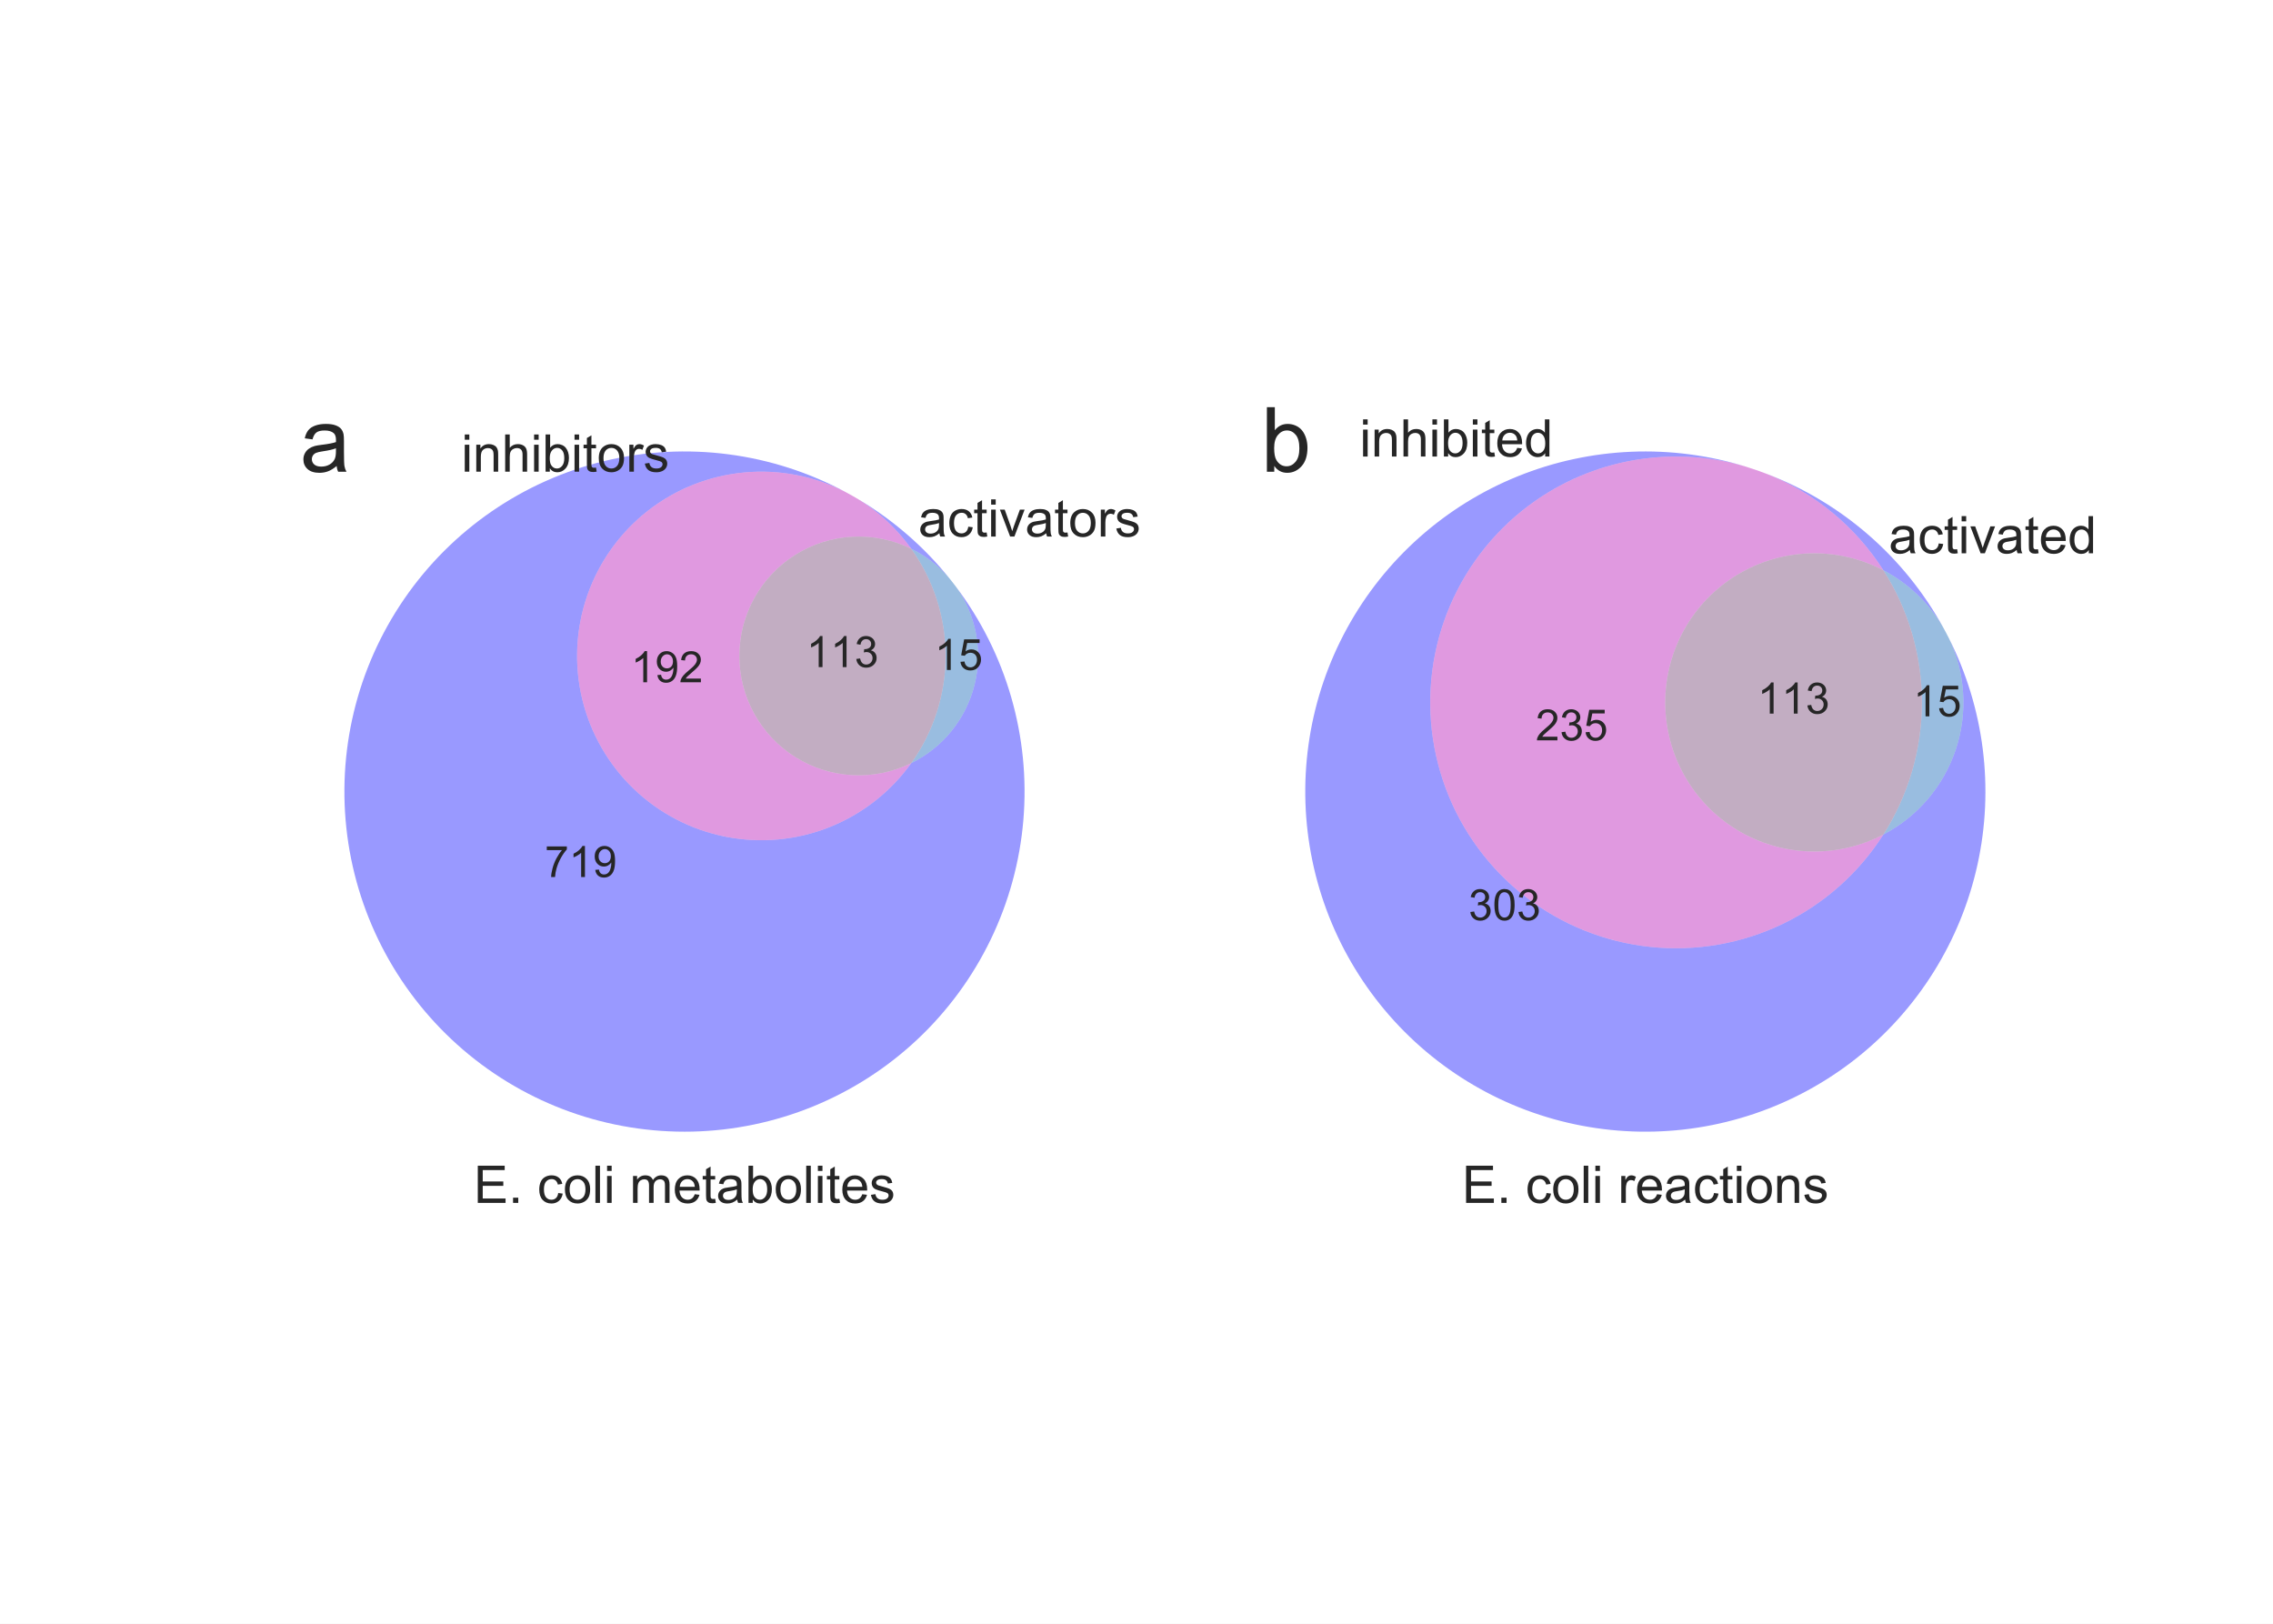
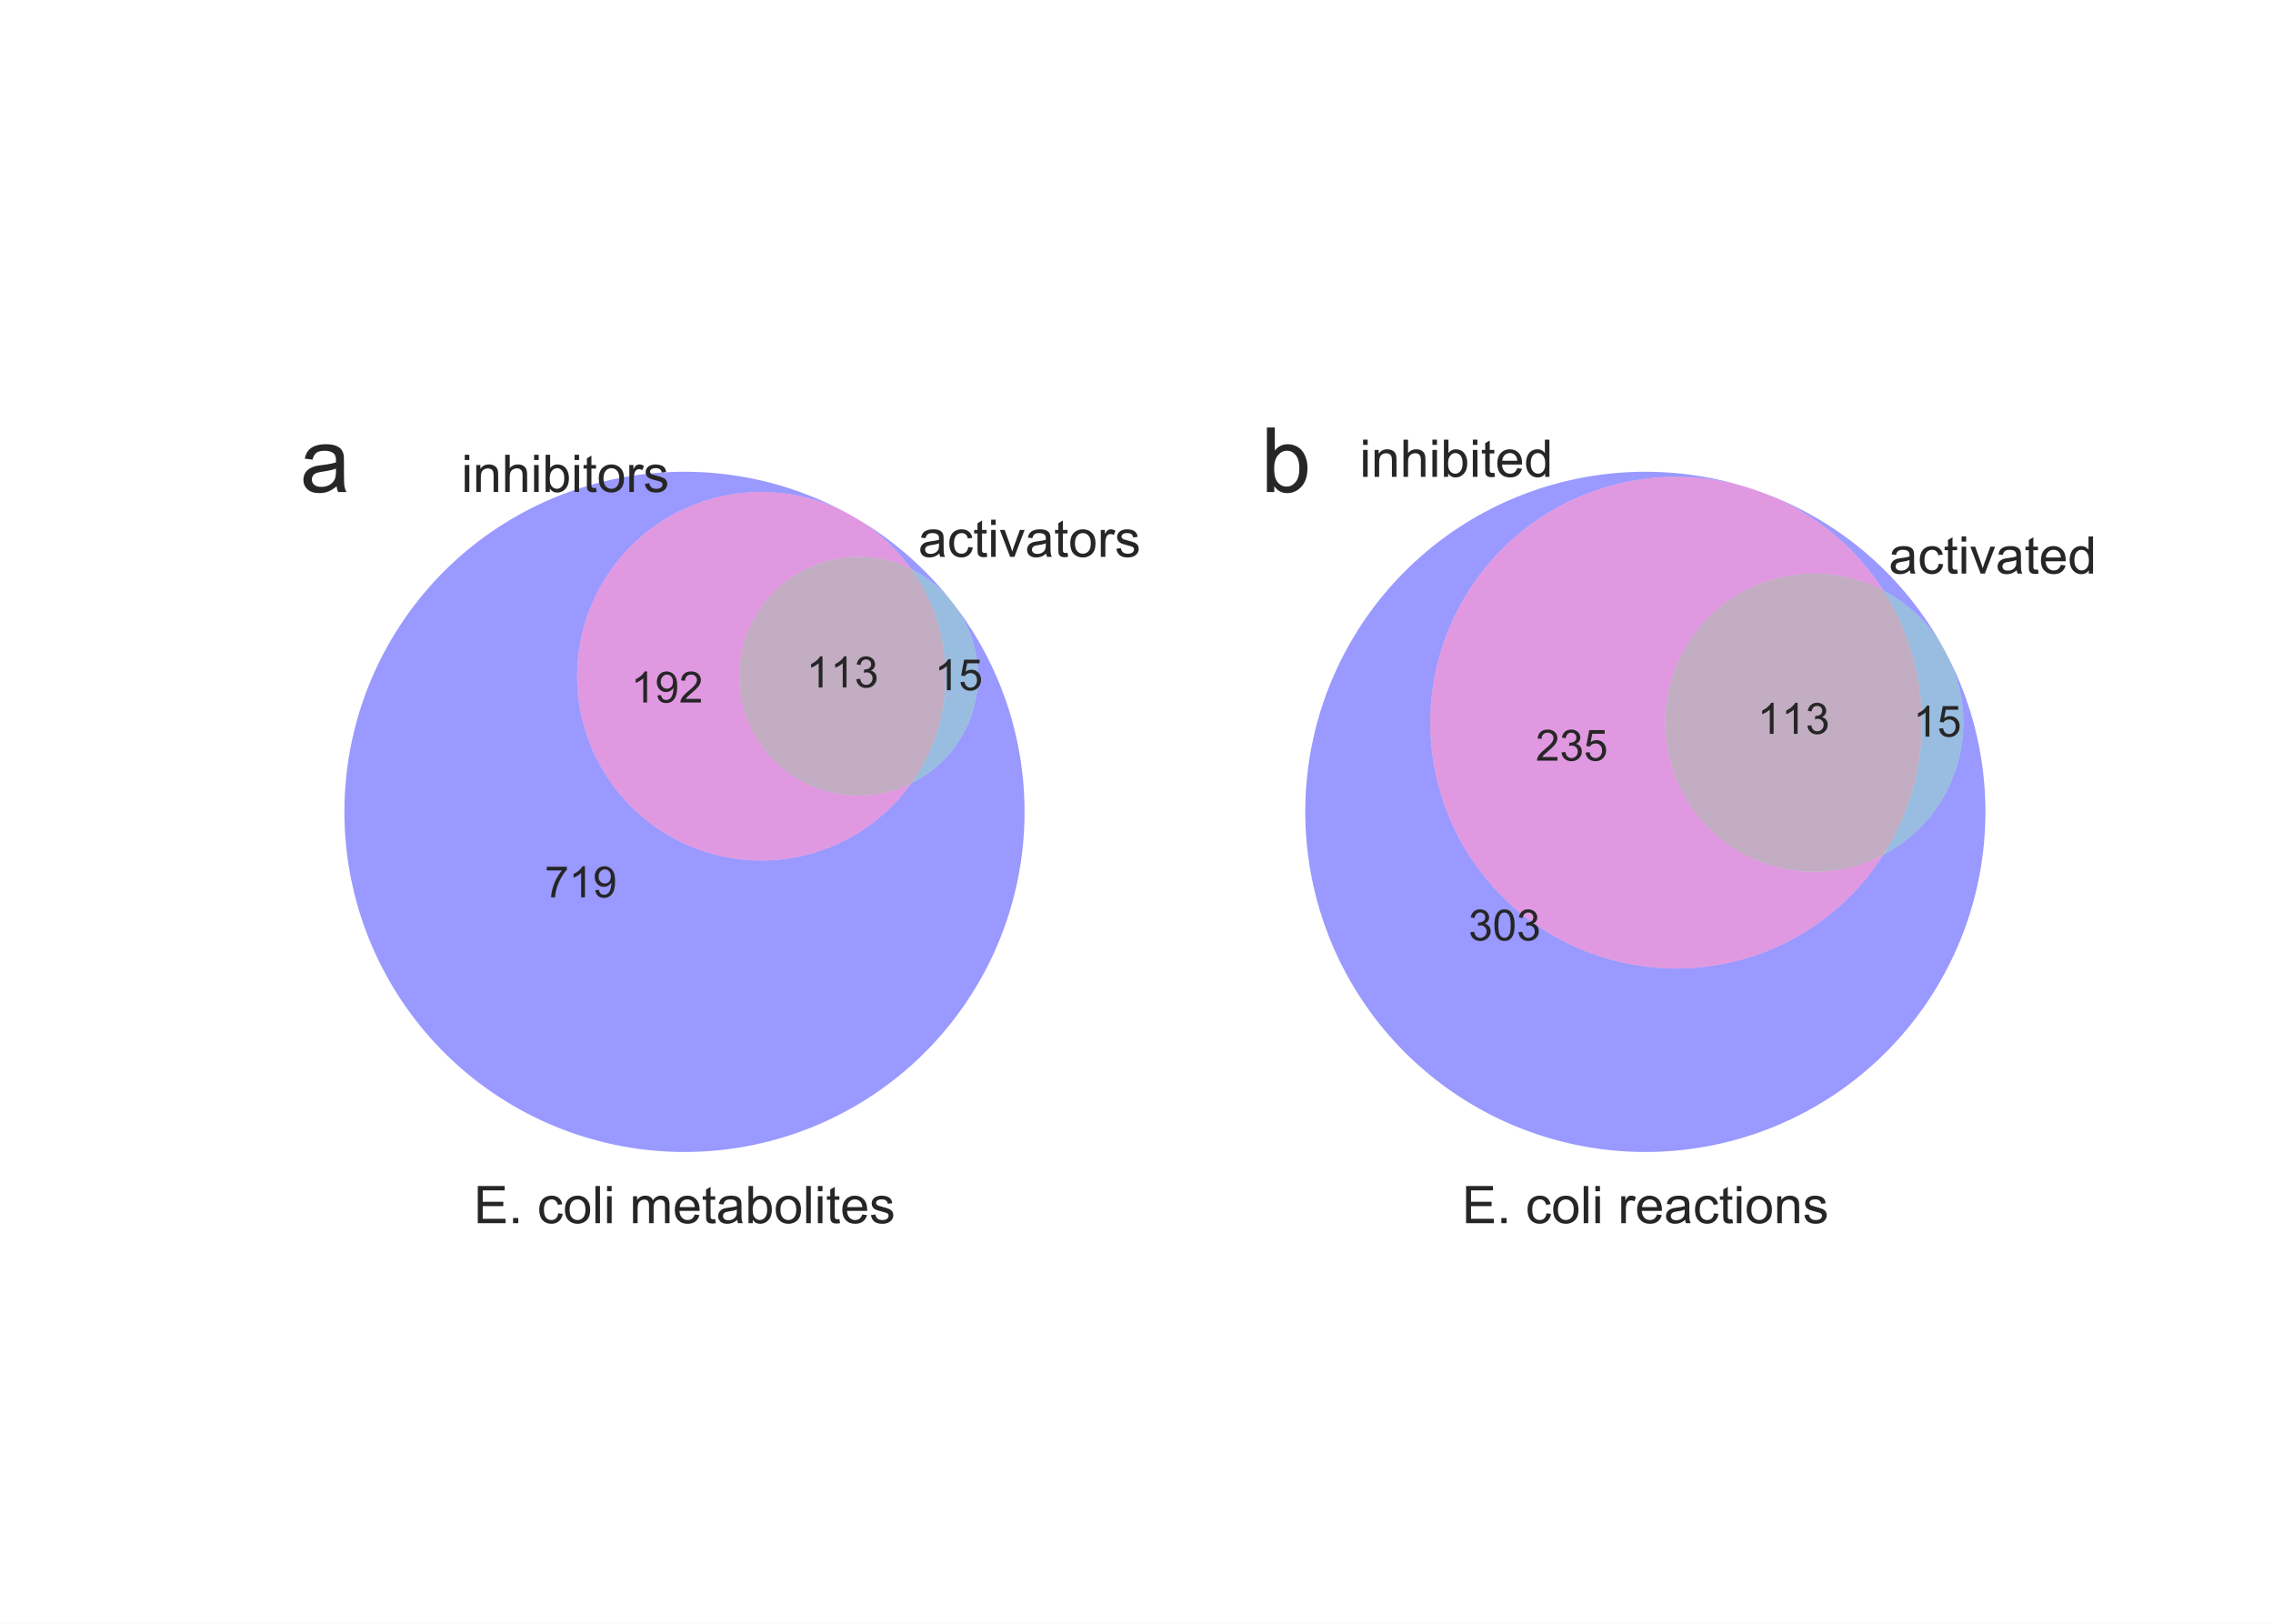
<svg xmlns="http://www.w3.org/2000/svg" xmlns:xlink="http://www.w3.org/1999/xlink" height="360pt" version="1.1" viewBox="0 0 504 360" width="504pt">
  <defs>
    <style type="text/css">
*{stroke-linecap:butt;stroke-linejoin:round;stroke-miterlimit:100000;}
  </style>
  </defs>
  <g id="figure_1">
    <g id="patch_1">
      <path d="M 0 360  L 504 360  L 504 0  L 0 0  z " style="fill:#ffffff;" />
    </g>
    <g id="axes_1">
      <g id="patch_2">
-         <path clip-path="url(#p5057304235)" d="M 190.289 110.672  C 192.588 112.092 194.74 113.737 196.714 115.582  C 198.689 117.427 200.475 119.464 202.047 121.662  C 203.689 122.466 205.244 123.439 206.686 124.565  C 208.128 125.69 209.449 126.962 210.629 128.36  C 207.803 124.832 204.666 121.566 201.256 118.6  C 197.845 115.634 194.175 112.98 190.289 110.672  M 187.604 109.15  C 179.488 104.767 170.636 101.91 161.489 100.721  C 152.342 99.533 143.054 100.033 134.087 102.196  C 125.12 104.36 116.626 108.15 109.027 113.379  C 101.429 118.607 94.853 125.186 89.629 132.788  C 84.404 140.389 80.618 148.885 78.459 157.853  C 76.301 166.821 75.806 176.109 76.999 185.256  C 78.193 194.402 81.054 203.252 85.441 211.366  C 89.829 219.48 95.668 226.72 102.668 232.727  C 109.668 238.734 117.711 243.405 126.397 246.509  C 135.083 249.613 144.265 251.097 153.487 250.888  C 162.708 250.678 171.814 248.778 180.35 245.283  C 188.886 241.787 196.708 236.755 203.428 230.436  C 210.148 224.117 215.652 216.619 219.666 208.314  C 223.68 200.01 226.136 191.038 226.912 181.847  C 227.689 172.656 226.772 163.4 224.208 154.539  C 221.644 145.679 217.476 137.364 211.911 130.007  C 214.153 133.134 215.686 136.711 216.404 140.49  C 217.122 144.269 217.007 148.16 216.068 151.89  C 215.129 155.62 213.388 159.101 210.967 162.09  C 208.545 165.079 205.501 167.504 202.047 169.197  C 197.491 175.566 191.199 180.494 183.923 183.39  C 176.647 186.285 168.689 187.029 161.003 185.531  C 153.316 184.034 146.22 180.357 140.563 174.942  C 134.906 169.527 130.924 162.598 129.093 154.984  C 127.261 147.37 127.657 139.388 130.233 131.992  C 132.808 124.597 137.456 118.096 143.621 113.267  C 149.786 108.437 157.211 105.481 165.008 104.751  C 172.805 104.021 180.65 105.548 187.604 109.15  " style="fill:#0000ff;opacity:0.4;" />
+         <path clip-path="url(#p74f00cb094)" d="M 190.289 115.172  C 192.588 116.592 194.74 118.237 196.714 120.082  C 198.689 121.927 200.475 123.964 202.047 126.162  C 203.689 126.966 205.244 127.939 206.686 129.065  C 208.128 130.19 209.449 131.462 210.629 132.86  C 207.803 129.332 204.666 126.066 201.256 123.1  C 197.845 120.134 194.175 117.48 190.289 115.172  M 187.604 113.65  C 179.488 109.267 170.636 106.41 161.489 105.221  C 152.342 104.033 143.054 104.533 134.087 106.696  C 125.12 108.86 116.626 112.65 109.027 117.879  C 101.429 123.107 94.853 129.686 89.629 137.288  C 84.404 144.889 80.618 153.385 78.459 162.353  C 76.301 171.321 75.806 180.609 76.999 189.756  C 78.193 198.902 81.054 207.752 85.441 215.866  C 89.829 223.98 95.668 231.22 102.668 237.227  C 109.668 243.234 117.711 247.905 126.397 251.009  C 135.083 254.113 144.265 255.597 153.487 255.388  C 162.708 255.178 171.814 253.278 180.35 249.783  C 188.886 246.287 196.708 241.255 203.428 234.936  C 210.148 228.617 215.652 221.119 219.666 212.814  C 223.68 204.51 226.136 195.538 226.912 186.347  C 227.689 177.156 226.772 167.9 224.208 159.039  C 221.644 150.179 217.476 141.864 211.911 134.507  C 214.153 137.634 215.686 141.211 216.404 144.99  C 217.122 148.769 217.007 152.66 216.068 156.39  C 215.129 160.12 213.388 163.601 210.967 166.59  C 208.545 169.579 205.501 172.004 202.047 173.697  C 197.491 180.066 191.199 184.994 183.923 187.89  C 176.647 190.785 168.689 191.529 161.003 190.031  C 153.316 188.534 146.22 184.857 140.563 179.442  C 134.906 174.027 130.924 167.098 129.093 159.484  C 127.261 151.87 127.657 143.888 130.233 136.492  C 132.808 129.097 137.456 122.596 143.621 117.767  C 149.786 112.937 157.211 109.981 165.008 109.251  C 172.805 108.521 180.65 110.048 187.604 113.65  " style="fill:#0000ff;opacity:0.4;" />
      </g>
      <g id="patch_3">
-         <path clip-path="url(#p5057304235)" d="M 202.047 121.662  C 200.475 119.464 198.689 117.427 196.714 115.582  C 194.74 113.737 192.588 112.092 190.289 110.672  C 189.847 110.409 189.402 110.151 188.954 109.897  C 188.507 109.643 188.056 109.394 187.604 109.15  C 180.65 105.548 172.805 104.021 165.008 104.751  C 157.211 105.481 149.786 108.437 143.621 113.267  C 137.456 118.096 132.808 124.597 130.233 131.992  C 127.657 139.388 127.261 147.37 129.093 154.984  C 130.924 162.598 134.906 169.527 140.563 174.942  C 146.22 180.357 153.316 184.034 161.003 185.531  C 168.689 187.029 176.647 186.285 183.923 183.39  C 191.199 180.494 197.491 175.566 202.047 169.197  C 198.012 171.174 193.539 172.091 189.052 171.862  C 184.565 171.633 180.209 170.265 176.396 167.887  C 172.583 165.51 169.438 162.2 167.258 158.271  C 165.078 154.342 163.934 149.922 163.934 145.429  C 163.934 140.936 165.078 136.516 167.258 132.587  C 169.438 128.658 172.583 125.349 176.396 122.971  C 180.209 120.593 184.565 119.225 189.052 118.996  C 193.539 118.767 198.012 119.685 202.047 121.662  " style="fill:#b200b2;opacity:0.4;" />
+         <path clip-path="url(#p74f00cb094)" d="M 202.047 126.162  C 200.475 123.964 198.689 121.927 196.714 120.082  C 194.74 118.237 192.588 116.592 190.289 115.172  C 189.847 114.909 189.402 114.651 188.954 114.397  C 188.507 114.143 188.056 113.894 187.604 113.65  C 180.65 110.048 172.805 108.521 165.008 109.251  C 157.211 109.981 149.786 112.937 143.621 117.767  C 137.456 122.596 132.808 129.097 130.233 136.492  C 127.657 143.888 127.261 151.87 129.093 159.484  C 130.924 167.098 134.906 174.027 140.563 179.442  C 146.22 184.857 153.316 188.534 161.003 190.031  C 168.689 191.529 176.647 190.785 183.923 187.89  C 191.199 184.994 197.491 180.066 202.047 173.697  C 198.012 175.674 193.539 176.591 189.052 176.362  C 184.565 176.133 180.209 174.765 176.396 172.387  C 172.583 170.01 169.438 166.7 167.258 162.771  C 165.078 158.842 163.934 154.422 163.934 149.929  C 163.934 145.436 165.078 141.016 167.258 137.087  C 169.438 133.158 172.583 129.849 176.396 127.471  C 180.209 125.093 184.565 123.725 189.052 123.496  C 193.539 123.267 198.012 124.185 202.047 126.162  " style="fill:#b200b2;opacity:0.4;" />
      </g>
      <g id="patch_4">
-         <path clip-path="url(#p5057304235)" d="M 202.047 169.197  C 205.501 167.504 208.545 165.079 210.967 162.09  C 213.388 159.101 215.129 155.62 216.068 151.89  C 217.007 148.16 217.122 144.269 216.404 140.49  C 215.686 136.711 214.153 133.134 211.911 130.007  C 211.701 129.73 211.49 129.454 211.276 129.179  C 211.062 128.905 210.847 128.632 210.629 128.36  C 209.449 126.962 208.128 125.69 206.686 124.565  C 205.244 123.439 203.689 122.466 202.047 121.662  C 207.005 128.594 209.672 136.907 209.672 145.429  C 209.672 153.952 207.005 162.265 202.047 169.197  " style="fill:#0059b2;opacity:0.4;" />
+         <path clip-path="url(#p74f00cb094)" d="M 202.047 173.697  C 205.501 172.004 208.545 169.579 210.967 166.59  C 213.388 163.601 215.129 160.12 216.068 156.39  C 217.007 152.66 217.122 148.769 216.404 144.99  C 215.686 141.211 214.153 137.634 211.911 134.507  C 211.701 134.23 211.49 133.954 211.276 133.679  C 211.062 133.405 210.847 133.132 210.629 132.86  C 209.449 131.462 208.128 130.19 206.686 129.065  C 205.244 127.939 203.689 126.966 202.047 126.162  C 207.005 133.094 209.672 141.407 209.672 149.929  C 209.672 158.452 207.005 166.765 202.047 173.697  " style="fill:#0059b2;opacity:0.4;" />
      </g>
      <g id="patch_5">
-         <path clip-path="url(#p5057304235)" d="M 202.047 169.197  C 207.005 162.265 209.672 153.952 209.672 145.429  C 209.672 136.907 207.005 128.594 202.047 121.662  C 198.012 119.685 193.539 118.767 189.052 118.996  C 184.565 119.225 180.209 120.593 176.396 122.971  C 172.583 125.349 169.438 128.658 167.258 132.587  C 165.078 136.516 163.934 140.936 163.934 145.429  C 163.934 149.922 165.078 154.342 167.258 158.271  C 169.438 162.2 172.583 165.51 176.396 167.887  C 180.209 170.265 184.565 171.633 189.052 171.862  C 193.539 172.091 198.012 171.174 202.047 169.197  " style="fill:#663366;opacity:0.4;" />
+         <path clip-path="url(#p74f00cb094)" d="M 202.047 173.697  C 207.005 166.765 209.672 158.452 209.672 149.929  C 209.672 141.407 207.005 133.094 202.047 126.162  C 198.012 124.185 193.539 123.267 189.052 123.496  C 184.565 123.725 180.209 125.093 176.396 127.471  C 172.583 129.849 169.438 133.158 167.258 137.087  C 165.078 141.016 163.934 145.436 163.934 149.929  C 163.934 154.422 165.078 158.842 167.258 162.771  C 169.438 166.7 172.583 170.01 176.396 172.387  C 180.209 174.765 184.565 176.133 189.052 176.362  C 193.539 176.591 198.012 175.674 202.047 173.697  " style="fill:#663366;opacity:0.4;" />
      </g>
      <g id="text_1">
        <defs>
          <path d="M 37.25 0  L 28.469 0  L 28.469 56  Q 25.297 52.984 20.141 49.953  Q 14.984 46.922 10.891 45.406  L 10.891 53.906  Q 18.266 57.375 23.781 62.297  Q 29.297 67.234 31.594 71.875  L 37.25 71.875  z " id="ArialMT-31" />
          <path d="M 5.469 16.547  L 13.922 17.328  Q 14.984 11.375 18.016 8.688  Q 21.047 6 25.781 6  Q 29.828 6 32.875 7.859  Q 35.938 9.719 37.891 12.812  Q 39.844 15.922 41.156 21.188  Q 42.484 26.469 42.484 31.938  Q 42.484 32.516 42.438 33.688  Q 39.797 29.5 35.234 26.875  Q 30.672 24.266 25.344 24.266  Q 16.453 24.266 10.297 30.703  Q 4.156 37.156 4.156 47.703  Q 4.156 58.594 10.578 65.234  Q 17 71.875 26.656 71.875  Q 33.641 71.875 39.422 68.109  Q 45.219 64.359 48.219 57.391  Q 51.219 50.438 51.219 37.25  Q 51.219 23.531 48.234 15.406  Q 45.266 7.281 39.375 3.031  Q 33.5 -1.219 25.594 -1.219  Q 17.188 -1.219 11.859 3.438  Q 6.547 8.109 5.469 16.547  M 41.453 48.141  Q 41.453 55.719 37.422 60.156  Q 33.406 64.594 27.734 64.594  Q 21.875 64.594 17.531 59.812  Q 13.188 55.031 13.188 47.406  Q 13.188 40.578 17.312 36.297  Q 21.438 32.031 27.484 32.031  Q 33.594 32.031 37.516 36.297  Q 41.453 40.578 41.453 48.141  " id="ArialMT-39" />
          <path d="M 4.734 62.203  L 4.734 70.656  L 51.078 70.656  L 51.078 63.812  Q 44.234 56.547 37.516 44.484  Q 30.812 32.422 27.156 19.672  Q 24.516 10.688 23.781 0  L 14.75 0  Q 14.891 8.453 18.062 20.406  Q 21.234 32.375 27.172 43.484  Q 33.109 54.594 39.797 62.203  z " id="ArialMT-37" />
        </defs>
-         <g style="fill:#262626;" transform="translate(120.7867 194.4524)scale(0.096 -0.096)">
+         <g style="fill:#262626;" transform="translate(120.7867 198.9524)scale(0.096 -0.096)">
          <use xlink:href="#ArialMT-37" />
          <use x="55.615" xlink:href="#ArialMT-31" />
          <use x="111.23" xlink:href="#ArialMT-39" />
        </g>
      </g>
      <g id="text_2">
        <defs>
          <path d="M 50.344 8.453  L 50.344 0  L 3.031 0  Q 2.938 3.172 4.047 6.109  Q 5.859 10.938 9.828 15.625  Q 13.812 20.312 21.344 26.469  Q 33.016 36.031 37.109 41.625  Q 41.219 47.219 41.219 52.203  Q 41.219 57.422 37.469 61  Q 33.734 64.594 27.734 64.594  Q 21.391 64.594 17.578 60.781  Q 13.766 56.984 13.719 50.25  L 4.688 51.172  Q 5.609 61.281 11.656 66.578  Q 17.719 71.875 27.938 71.875  Q 38.234 71.875 44.234 66.156  Q 50.25 60.453 50.25 52  Q 50.25 47.703 48.484 43.547  Q 46.734 39.406 42.656 34.812  Q 38.578 30.219 29.109 22.219  Q 21.188 15.578 18.938 13.203  Q 16.703 10.844 15.234 8.453  z " id="ArialMT-32" />
        </defs>
-         <g style="fill:#262626;" transform="translate(139.9013 151.2631)scale(0.096 -0.096)">
+         <g style="fill:#262626;" transform="translate(139.9013 155.7631)scale(0.096 -0.096)">
          <use xlink:href="#ArialMT-31" />
          <use x="55.615" xlink:href="#ArialMT-39" />
          <use x="111.23" xlink:href="#ArialMT-32" />
        </g>
      </g>
      <g id="text_3">
        <defs>
          <path d="M 4.156 18.75  L 13.375 19.531  Q 14.406 12.797 18.141 9.391  Q 21.875 6 27.156 6  Q 33.5 6 37.891 10.781  Q 42.281 15.578 42.281 23.484  Q 42.281 31 38.062 35.344  Q 33.844 39.703 27 39.703  Q 22.75 39.703 19.328 37.766  Q 15.922 35.844 13.969 32.766  L 5.719 33.844  L 12.641 70.609  L 48.25 70.609  L 48.25 62.203  L 19.672 62.203  L 15.828 42.969  Q 22.266 47.469 29.344 47.469  Q 38.719 47.469 45.156 40.969  Q 51.609 34.469 51.609 24.266  Q 51.609 14.547 45.953 7.469  Q 39.062 -1.219 27.156 -1.219  Q 17.391 -1.219 11.203 4.25  Q 5.031 9.719 4.156 18.75  " id="ArialMT-35" />
        </defs>
-         <g style="fill:#262626;" transform="translate(207.2327 148.5336)scale(0.096 -0.096)">
+         <g style="fill:#262626;" transform="translate(207.2327 153.0336)scale(0.096 -0.096)">
          <use xlink:href="#ArialMT-31" />
          <use x="55.615" xlink:href="#ArialMT-35" />
        </g>
      </g>
      <g id="text_4">
        <defs>
          <path d="M 4.203 18.891  L 12.984 20.062  Q 14.5 12.594 18.141 9.297  Q 21.781 6 27 6  Q 33.203 6 37.469 10.297  Q 41.75 14.594 41.75 20.953  Q 41.75 27 37.797 30.922  Q 33.844 34.859 27.734 34.859  Q 25.25 34.859 21.531 33.891  L 22.516 41.609  Q 23.391 41.5 23.922 41.5  Q 29.547 41.5 34.031 44.422  Q 38.531 47.359 38.531 53.469  Q 38.531 58.297 35.25 61.469  Q 31.984 64.656 26.812 64.656  Q 21.688 64.656 18.266 61.422  Q 14.844 58.203 13.875 51.766  L 5.078 53.328  Q 6.688 62.156 12.391 67.016  Q 18.109 71.875 26.609 71.875  Q 32.469 71.875 37.391 69.359  Q 42.328 66.844 44.938 62.5  Q 47.562 58.156 47.562 53.266  Q 47.562 48.641 45.062 44.828  Q 42.578 41.016 37.703 38.766  Q 44.047 37.312 47.562 32.688  Q 51.078 28.078 51.078 21.141  Q 51.078 11.766 44.234 5.25  Q 37.406 -1.266 26.953 -1.266  Q 17.531 -1.266 11.297 4.344  Q 5.078 9.969 4.203 18.891  " id="ArialMT-33" />
        </defs>
-         <g style="fill:#262626;" transform="translate(178.8003 147.911)scale(0.096 -0.096)">
+         <g style="fill:#262626;" transform="translate(178.8003 152.411)scale(0.096 -0.096)">
          <use xlink:href="#ArialMT-31" />
          <use x="55.506" xlink:href="#ArialMT-31" />
          <use x="111.121" xlink:href="#ArialMT-33" />
        </g>
      </g>
      <g id="text_5">
        <defs>
          <path d="M 14.703 0  L 6.547 0  L 6.547 71.578  L 15.328 71.578  L 15.328 46.047  Q 20.906 53.031 29.547 53.031  Q 34.328 53.031 38.594 51.094  Q 42.875 49.172 45.625 45.672  Q 48.391 42.188 49.953 37.25  Q 51.516 32.328 51.516 26.703  Q 51.516 13.375 44.922 6.094  Q 38.328 -1.172 29.109 -1.172  Q 19.922 -1.172 14.703 6.5  z M 14.594 26.312  Q 14.594 17 17.141 12.844  Q 21.297 6.062 28.375 6.062  Q 34.125 6.062 38.328 11.062  Q 42.531 16.062 42.531 25.984  Q 42.531 36.141 38.5 40.969  Q 34.469 45.797 28.766 45.797  Q 23 45.797 18.797 40.797  Q 14.594 35.797 14.594 26.312  " id="ArialMT-62" />
          <path d="M 25.781 7.859  L 27.047 0.094  Q 23.344 -0.688 20.406 -0.688  Q 15.625 -0.688 12.984 0.828  Q 10.359 2.344 9.281 4.812  Q 8.203 7.281 8.203 15.188  L 8.203 45.016  L 1.766 45.016  L 1.766 51.859  L 8.203 51.859  L 8.203 64.703  L 16.938 69.969  L 16.938 51.859  L 25.781 51.859  L 25.781 45.016  L 16.938 45.016  L 16.938 14.703  Q 16.938 10.938 17.406 9.859  Q 17.875 8.797 18.922 8.156  Q 19.969 7.516 21.922 7.516  Q 23.391 7.516 25.781 7.859  " id="ArialMT-74" />
          <path d="M 6.641 61.469  L 6.641 71.578  L 15.438 71.578  L 15.438 61.469  z M 6.641 0  L 6.641 51.859  L 15.438 51.859  L 15.438 0  z " id="ArialMT-69" />
          <path d="M 6.594 0  L 6.594 71.578  L 15.375 71.578  L 15.375 45.906  Q 21.531 53.031 30.906 53.031  Q 36.672 53.031 40.922 50.75  Q 45.172 48.484 47 44.484  Q 48.828 40.484 48.828 32.859  L 48.828 0  L 40.047 0  L 40.047 32.859  Q 40.047 39.453 37.188 42.453  Q 34.328 45.453 29.109 45.453  Q 25.203 45.453 21.75 43.422  Q 18.312 41.406 16.844 37.938  Q 15.375 34.469 15.375 28.375  L 15.375 0  z " id="ArialMT-68" />
          <path d="M 6.5 0  L 6.5 51.859  L 14.406 51.859  L 14.406 44  Q 17.438 49.516 20 51.266  Q 22.562 53.031 25.641 53.031  Q 30.078 53.031 34.672 50.203  L 31.641 42.047  Q 28.422 43.953 25.203 43.953  Q 22.312 43.953 20.016 42.219  Q 17.719 40.484 16.75 37.406  Q 15.281 32.719 15.281 27.156  L 15.281 0  z " id="ArialMT-72" />
          <path d="M 3.078 15.484  L 11.766 16.844  Q 12.5 11.625 15.844 8.844  Q 19.188 6.062 25.203 6.062  Q 31.25 6.062 34.172 8.516  Q 37.109 10.984 37.109 14.312  Q 37.109 17.281 34.516 19  Q 32.719 20.172 25.531 21.969  Q 15.875 24.422 12.141 26.203  Q 8.406 27.984 6.469 31.125  Q 4.547 34.281 4.547 38.094  Q 4.547 41.547 6.125 44.5  Q 7.719 47.469 10.453 49.422  Q 12.5 50.922 16.031 51.969  Q 19.578 53.031 23.641 53.031  Q 29.734 53.031 34.344 51.266  Q 38.969 49.516 41.156 46.5  Q 43.359 43.5 44.188 38.484  L 35.594 37.312  Q 35.016 41.312 32.203 43.547  Q 29.391 45.797 24.266 45.797  Q 18.219 45.797 15.625 43.797  Q 13.031 41.797 13.031 39.109  Q 13.031 37.406 14.109 36.031  Q 15.188 34.625 17.484 33.688  Q 18.797 33.203 25.25 31.453  Q 34.578 28.953 38.25 27.359  Q 41.938 25.781 44.031 22.75  Q 46.141 19.734 46.141 15.234  Q 46.141 10.844 43.578 6.953  Q 41.016 3.078 36.172 0.953  Q 31.344 -1.172 25.25 -1.172  Q 15.141 -1.172 9.844 3.031  Q 4.547 7.234 3.078 15.484  " id="ArialMT-73" />
          <path d="M 3.328 25.922  Q 3.328 40.328 11.328 47.266  Q 18.016 53.031 27.641 53.031  Q 38.328 53.031 45.109 46.016  Q 51.906 39.016 51.906 26.656  Q 51.906 16.656 48.906 10.906  Q 45.906 5.172 40.156 2  Q 34.422 -1.172 27.641 -1.172  Q 16.75 -1.172 10.031 5.812  Q 3.328 12.797 3.328 25.922  M 12.359 25.922  Q 12.359 15.969 16.703 11.016  Q 21.047 6.062 27.641 6.062  Q 34.188 6.062 38.531 11.031  Q 42.875 16.016 42.875 26.219  Q 42.875 35.844 38.5 40.797  Q 34.125 45.75 27.641 45.75  Q 21.047 45.75 16.703 40.812  Q 12.359 35.891 12.359 25.922  " id="ArialMT-6f" />
          <path d="M 6.594 0  L 6.594 51.859  L 14.5 51.859  L 14.5 44.484  Q 20.219 53.031 31 53.031  Q 35.688 53.031 39.625 51.344  Q 43.562 49.656 45.516 46.922  Q 47.469 44.188 48.25 40.438  Q 48.734 37.984 48.734 31.891  L 48.734 0  L 39.938 0  L 39.938 31.547  Q 39.938 36.922 38.906 39.578  Q 37.891 42.234 35.281 43.812  Q 32.672 45.406 29.156 45.406  Q 23.531 45.406 19.453 41.844  Q 15.375 38.281 15.375 28.328  L 15.375 0  z " id="ArialMT-6e" />
        </defs>
-         <g style="fill:#262626;" transform="translate(102.288 104.5734)scale(0.1152 -0.1152)">
+         <g style="fill:#262626;" transform="translate(102.288 109.0734)scale(0.1152 -0.1152)">
          <use xlink:href="#ArialMT-69" />
          <use x="22.217" xlink:href="#ArialMT-6e" />
          <use x="77.832" xlink:href="#ArialMT-68" />
          <use x="133.447" xlink:href="#ArialMT-69" />
          <use x="155.664" xlink:href="#ArialMT-62" />
          <use x="211.279" xlink:href="#ArialMT-69" />
          <use x="233.496" xlink:href="#ArialMT-74" />
          <use x="261.279" xlink:href="#ArialMT-6f" />
          <use x="316.895" xlink:href="#ArialMT-72" />
          <use x="350.195" xlink:href="#ArialMT-73" />
        </g>
      </g>
      <g id="text_6">
        <defs>
          <path d="M 40.438 19  L 49.078 17.875  Q 47.656 8.938 41.812 3.875  Q 35.984 -1.172 27.484 -1.172  Q 16.844 -1.172 10.375 5.781  Q 3.906 12.75 3.906 25.734  Q 3.906 34.125 6.688 40.422  Q 9.469 46.734 15.156 49.875  Q 20.844 53.031 27.547 53.031  Q 35.984 53.031 41.359 48.75  Q 46.734 44.484 48.25 36.625  L 39.703 35.297  Q 38.484 40.531 35.375 43.156  Q 32.281 45.797 27.875 45.797  Q 21.234 45.797 17.078 41.031  Q 12.938 36.281 12.938 25.984  Q 12.938 15.531 16.938 10.797  Q 20.953 6.062 27.391 6.062  Q 32.562 6.062 36.031 9.234  Q 39.5 12.406 40.438 19  " id="ArialMT-63" />
          <path d="M 40.438 6.391  Q 35.547 2.25 31.031 0.531  Q 26.516 -1.172 21.344 -1.172  Q 12.797 -1.172 8.203 3  Q 3.609 7.172 3.609 13.672  Q 3.609 17.484 5.344 20.625  Q 7.078 23.781 9.891 25.688  Q 12.703 27.594 16.219 28.562  Q 18.797 29.25 24.031 29.891  Q 34.672 31.156 39.703 32.906  Q 39.75 34.719 39.75 35.203  Q 39.75 40.578 37.25 42.781  Q 33.891 45.75 27.25 45.75  Q 21.047 45.75 18.094 43.578  Q 15.141 41.406 13.719 35.891  L 5.125 37.062  Q 6.297 42.578 8.984 45.969  Q 11.672 49.359 16.75 51.188  Q 21.828 53.031 28.516 53.031  Q 35.156 53.031 39.297 51.469  Q 43.453 49.906 45.406 47.531  Q 47.359 45.172 48.141 41.547  Q 48.578 39.312 48.578 33.453  L 48.578 21.734  Q 48.578 9.469 49.141 6.219  Q 49.703 2.984 51.375 0  L 42.188 0  Q 40.828 2.734 40.438 6.391  M 39.703 26.031  Q 34.906 24.078 25.344 22.703  Q 19.922 21.922 17.672 20.938  Q 15.438 19.969 14.203 18.094  Q 12.984 16.219 12.984 13.922  Q 12.984 10.406 15.641 8.062  Q 18.312 5.719 23.438 5.719  Q 28.516 5.719 32.469 7.938  Q 36.422 10.156 38.281 14.016  Q 39.703 17 39.703 22.797  z " id="ArialMT-61" />
          <path d="M 21 0  L 1.266 51.859  L 10.547 51.859  L 21.688 20.797  Q 23.484 15.766 25 10.359  Q 26.172 14.453 28.266 20.219  L 39.797 51.859  L 48.828 51.859  L 29.203 0  z " id="ArialMT-76" />
        </defs>
-         <g style="fill:#262626;" transform="translate(203.635 118.9619)scale(0.1152 -0.1152)">
+         <g style="fill:#262626;" transform="translate(203.635 123.4619)scale(0.1152 -0.1152)">
          <use xlink:href="#ArialMT-61" />
          <use x="55.615" xlink:href="#ArialMT-63" />
          <use x="105.615" xlink:href="#ArialMT-74" />
          <use x="133.398" xlink:href="#ArialMT-69" />
          <use x="155.615" xlink:href="#ArialMT-76" />
          <use x="205.615" xlink:href="#ArialMT-61" />
          <use x="261.23" xlink:href="#ArialMT-74" />
          <use x="289.014" xlink:href="#ArialMT-6f" />
          <use x="344.629" xlink:href="#ArialMT-72" />
          <use x="377.93" xlink:href="#ArialMT-73" />
        </g>
      </g>
      <g id="text_7">
        <defs>
          <path d="M 42.094 16.703  L 51.172 15.578  Q 49.031 7.625 43.219 3.219  Q 37.406 -1.172 28.375 -1.172  Q 17 -1.172 10.328 5.828  Q 3.656 12.844 3.656 25.484  Q 3.656 38.578 10.391 45.797  Q 17.141 53.031 27.875 53.031  Q 38.281 53.031 44.875 45.953  Q 51.469 38.875 51.469 26.031  Q 51.469 25.25 51.422 23.688  L 12.75 23.688  Q 13.234 15.141 17.578 10.594  Q 21.922 6.062 28.422 6.062  Q 33.25 6.062 36.672 8.594  Q 40.094 11.141 42.094 16.703  M 13.234 30.906  L 42.188 30.906  Q 41.609 37.453 38.875 40.719  Q 34.672 45.797 27.984 45.797  Q 21.922 45.797 17.797 41.75  Q 13.672 37.703 13.234 30.906  " id="ArialMT-65" />
          <path d="M 9.078 0  L 9.078 10.016  L 19.094 10.016  L 19.094 0  z " id="ArialMT-2e" />
          <path d="M 7.906 0  L 7.906 71.578  L 59.672 71.578  L 59.672 63.141  L 17.391 63.141  L 17.391 41.219  L 56.984 41.219  L 56.984 32.812  L 17.391 32.812  L 17.391 8.453  L 61.328 8.453  L 61.328 0  z " id="ArialMT-45" />
          <path d="M 6.391 0  L 6.391 71.578  L 15.188 71.578  L 15.188 0  z " id="ArialMT-6c" />
          <path d="M 6.594 0  L 6.594 51.859  L 14.453 51.859  L 14.453 44.578  Q 16.891 48.391 20.938 50.703  Q 25 53.031 30.172 53.031  Q 35.938 53.031 39.625 50.641  Q 43.312 48.25 44.828 43.953  Q 50.984 53.031 60.844 53.031  Q 68.562 53.031 72.703 48.75  Q 76.859 44.484 76.859 35.594  L 76.859 0  L 68.109 0  L 68.109 32.672  Q 68.109 37.938 67.25 40.25  Q 66.406 42.578 64.156 43.984  Q 61.922 45.406 58.891 45.406  Q 53.422 45.406 49.797 41.766  Q 46.188 38.141 46.188 30.125  L 46.188 0  L 37.406 0  L 37.406 33.688  Q 37.406 39.547 35.25 42.469  Q 33.109 45.406 28.219 45.406  Q 24.516 45.406 21.359 43.453  Q 18.219 41.5 16.797 37.734  Q 15.375 33.984 15.375 26.906  L 15.375 0  z " id="ArialMT-6d" />
          <path id="ArialMT-20" />
        </defs>
-         <g style="fill:#262626;" transform="translate(105.0339 266.6937)scale(0.1152 -0.1152)">
+         <g style="fill:#262626;" transform="translate(105.0339 271.1937)scale(0.1152 -0.1152)">
          <use xlink:href="#ArialMT-45" />
          <use x="66.699" xlink:href="#ArialMT-2e" />
          <use x="94.482" xlink:href="#ArialMT-20" />
          <use x="122.266" xlink:href="#ArialMT-63" />
          <use x="172.266" xlink:href="#ArialMT-6f" />
          <use x="227.881" xlink:href="#ArialMT-6c" />
          <use x="250.098" xlink:href="#ArialMT-69" />
          <use x="272.314" xlink:href="#ArialMT-20" />
          <use x="300.098" xlink:href="#ArialMT-6d" />
          <use x="383.398" xlink:href="#ArialMT-65" />
          <use x="439.014" xlink:href="#ArialMT-74" />
          <use x="466.797" xlink:href="#ArialMT-61" />
          <use x="522.412" xlink:href="#ArialMT-62" />
          <use x="578.027" xlink:href="#ArialMT-6f" />
          <use x="633.643" xlink:href="#ArialMT-6c" />
          <use x="655.859" xlink:href="#ArialMT-69" />
          <use x="678.076" xlink:href="#ArialMT-74" />
          <use x="705.859" xlink:href="#ArialMT-65" />
          <use x="761.475" xlink:href="#ArialMT-73" />
        </g>
      </g>
      <g id="text_8">
-         <g style="fill:#262626;" transform="translate(66.55091 104.5938)scale(0.2 -0.2)">
+         <g style="fill:#262626;" transform="translate(66.55091 109.0938)scale(0.2 -0.2)">
          <use xlink:href="#ArialMT-61" />
        </g>
      </g>
    </g>
    <g id="axes_2">
      <g id="patch_6">
-         <path clip-path="url(#p718e1bb0ec)" d="M 391.55 104.987  C 396.884 107.08 401.855 110.001 406.279 113.642  C 410.704 117.283 414.526 121.599 417.606 126.431  C 420.373 127.877 422.921 129.708 425.174 131.869  C 427.427 134.03 429.363 136.499 430.924 139.202  C 426.639 131.401 421.008 124.42 414.29 118.582  C 407.572 112.744 399.873 108.141 391.55 104.987  M 387.217 103.493  C 378.972 100.93 370.347 99.801 361.72 100.157  C 353.093 100.513 344.591 102.348 336.585 105.581  C 328.579 108.815 321.188 113.4 314.734 119.136  C 308.28 124.872 302.859 131.674 298.708 139.245  C 294.556 146.816 291.736 155.044 290.37 163.569  C 289.004 172.095 289.112 180.792 290.69 189.281  C 292.268 197.77 295.292 205.925 299.631 213.39  C 303.97 220.856 309.558 227.521 316.153 233.094  C 322.748 238.667 330.251 243.067 338.335 246.1  C 346.419 249.134 354.964 250.756 363.597 250.897  C 372.231 251.038 380.824 249.695 389.003 246.927  C 397.181 244.159 404.824 240.006 411.597 234.651  C 418.37 229.295 424.173 222.816 428.753 215.497  C 433.333 208.177 436.622 200.125 438.476 191.692  C 440.33 183.259 440.721 174.57 439.634 166.004  C 438.547 157.438 435.996 149.123 432.094 141.421  C 435.803 149.146 436.367 158.02 433.665 166.152  C 430.963 174.285 425.201 181.057 417.606 185.027  C 412.158 193.574 404.432 200.435 395.3 204.835  C 386.169 209.235 375.989 211.001 365.909 209.935  C 355.829 208.87 346.243 205.013 338.234 198.801  C 330.224 192.589 324.104 184.264 320.564 174.766  C 317.024 165.268 316.203 154.969 318.192 145.03  C 320.182 135.091 324.905 125.901 331.828 118.498  C 338.752 111.094 347.605 105.767 357.388 103.117  C 367.172 100.466 377.503 100.597 387.217 103.493  " style="fill:#0000ff;opacity:0.4;" />
+         <path clip-path="url(#p11408ce544)" d="M 391.55 109.487  C 396.884 111.58 401.855 114.501 406.279 118.142  C 410.704 121.783 414.526 126.099 417.606 130.931  C 420.373 132.377 422.921 134.208 425.174 136.369  C 427.427 138.53 429.363 140.999 430.924 143.702  C 426.639 135.901 421.008 128.92 414.29 123.082  C 407.572 117.244 399.873 112.641 391.55 109.487  M 387.217 107.993  C 378.972 105.43 370.347 104.301 361.72 104.657  C 353.093 105.013 344.591 106.848 336.585 110.081  C 328.579 113.315 321.188 117.9 314.734 123.636  C 308.28 129.372 302.859 136.174 298.708 143.745  C 294.556 151.316 291.736 159.544 290.37 168.069  C 289.004 176.595 289.112 185.292 290.69 193.781  C 292.268 202.27 295.292 210.425 299.631 217.89  C 303.97 225.356 309.558 232.021 316.153 237.594  C 322.748 243.167 330.251 247.567 338.335 250.6  C 346.419 253.634 354.964 255.256 363.597 255.397  C 372.231 255.538 380.824 254.195 389.003 251.427  C 397.181 248.659 404.824 244.506 411.597 239.151  C 418.37 233.795 424.173 227.316 428.753 219.997  C 433.333 212.677 436.622 204.625 438.476 196.192  C 440.33 187.759 440.721 179.07 439.634 170.504  C 438.547 161.938 435.996 153.623 432.094 145.921  C 435.803 153.646 436.367 162.52 433.665 170.652  C 430.963 178.785 425.201 185.557 417.606 189.527  C 412.158 198.074 404.432 204.935 395.3 209.335  C 386.169 213.735 375.989 215.501 365.909 214.435  C 355.829 213.37 346.243 209.513 338.234 203.301  C 330.224 197.089 324.104 188.764 320.564 179.266  C 317.024 169.768 316.203 159.469 318.192 149.53  C 320.182 139.591 324.905 130.401 331.828 122.998  C 338.752 115.594 347.605 110.267 357.388 107.617  C 367.172 104.966 377.503 105.097 387.217 107.993  " style="fill:#0000ff;opacity:0.4;" />
      </g>
      <g id="patch_7">
-         <path clip-path="url(#p718e1bb0ec)" d="M 417.606 126.431  C 414.526 121.599 410.704 117.283 406.279 113.642  C 401.855 110.001 396.884 107.08 391.55 104.987  C 390.836 104.716 390.117 104.456 389.395 104.207  C 388.672 103.958 387.946 103.72 387.217 103.493  C 377.503 100.597 367.172 100.466 357.388 103.117  C 347.605 105.767 338.752 111.094 331.828 118.498  C 324.905 125.901 320.182 135.091 318.192 145.03  C 316.203 154.969 317.024 165.268 320.564 174.766  C 324.104 184.264 330.224 192.589 338.234 198.801  C 346.243 205.013 355.829 208.87 365.909 209.935  C 375.989 211.001 386.169 209.235 395.3 204.835  C 404.432 200.435 412.158 193.574 417.606 185.027  C 412.568 187.66 406.934 188.95 401.252 188.771  C 395.57 188.592 390.029 186.95 385.166 184.005  C 380.304 181.06 376.282 176.91 373.492 171.957  C 370.701 167.004 369.235 161.414 369.235 155.729  C 369.235 150.044 370.701 144.454 373.492 139.501  C 376.282 134.548 380.304 130.398 385.166 127.453  C 390.029 124.508 395.57 122.866 401.252 122.687  C 406.934 122.508 412.568 123.798 417.606 126.431  " style="fill:#b200b2;opacity:0.4;" />
+         <path clip-path="url(#p11408ce544)" d="M 417.606 130.931  C 414.526 126.099 410.704 121.783 406.279 118.142  C 401.855 114.501 396.884 111.58 391.55 109.487  C 390.836 109.216 390.117 108.956 389.395 108.707  C 388.672 108.458 387.946 108.22 387.217 107.993  C 377.503 105.097 367.172 104.966 357.388 107.617  C 347.605 110.267 338.752 115.594 331.828 122.998  C 324.905 130.401 320.182 139.591 318.192 149.53  C 316.203 159.469 317.024 169.768 320.564 179.266  C 324.104 188.764 330.224 197.089 338.234 203.301  C 346.243 209.513 355.829 213.37 365.909 214.435  C 375.989 215.501 386.169 213.735 395.3 209.335  C 404.432 204.935 412.158 198.074 417.606 189.527  C 412.568 192.16 406.934 193.45 401.252 193.271  C 395.57 193.092 390.029 191.45 385.166 188.505  C 380.304 185.56 376.282 181.41 373.492 176.457  C 370.701 171.504 369.235 165.914 369.235 160.229  C 369.235 154.544 370.701 148.954 373.492 144.001  C 376.282 139.048 380.304 134.898 385.166 131.953  C 390.029 129.008 395.57 127.366 401.252 127.187  C 406.934 127.008 412.568 128.298 417.606 130.931  " style="fill:#b200b2;opacity:0.4;" />
      </g>
      <g id="patch_8">
-         <path clip-path="url(#p718e1bb0ec)" d="M 417.606 185.027  C 425.201 181.057 430.963 174.285 433.665 166.152  C 436.367 158.02 435.803 149.146 432.094 141.421  C 431.905 141.048 431.713 140.676 431.518 140.307  C 431.323 139.937 431.125 139.569 430.924 139.202  C 429.363 136.499 427.427 134.03 425.174 131.869  C 422.921 129.708 420.373 127.877 417.606 126.431  C 423.184 135.184 426.149 145.35 426.149 155.729  C 426.149 166.108 423.184 176.274 417.606 185.027  " style="fill:#0059b2;opacity:0.4;" />
+         <path clip-path="url(#p11408ce544)" d="M 417.606 189.527  C 425.201 185.557 430.963 178.785 433.665 170.652  C 436.367 162.52 435.803 153.646 432.094 145.921  C 431.905 145.548 431.713 145.176 431.518 144.807  C 431.323 144.437 431.125 144.069 430.924 143.702  C 429.363 140.999 427.427 138.53 425.174 136.369  C 422.921 134.208 420.373 132.377 417.606 130.931  C 423.184 139.684 426.149 149.85 426.149 160.229  C 426.149 170.608 423.184 180.774 417.606 189.527  " style="fill:#0059b2;opacity:0.4;" />
      </g>
      <g id="patch_9">
-         <path clip-path="url(#p718e1bb0ec)" d="M 417.606 185.027  C 423.184 176.274 426.149 166.108 426.149 155.729  C 426.149 145.35 423.184 135.184 417.606 126.431  C 412.568 123.798 406.934 122.508 401.252 122.687  C 395.57 122.866 390.029 124.508 385.166 127.453  C 380.304 130.398 376.282 134.548 373.492 139.501  C 370.701 144.454 369.235 150.044 369.235 155.729  C 369.235 161.414 370.701 167.004 373.492 171.957  C 376.282 176.91 380.304 181.06 385.166 184.005  C 390.029 186.95 395.57 188.592 401.252 188.771  C 406.934 188.95 412.568 187.66 417.606 185.027  " style="fill:#663366;opacity:0.4;" />
+         <path clip-path="url(#p11408ce544)" d="M 417.606 189.527  C 423.184 180.774 426.149 170.608 426.149 160.229  C 426.149 149.85 423.184 139.684 417.606 130.931  C 412.568 128.298 406.934 127.008 401.252 127.187  C 395.57 127.366 390.029 129.008 385.166 131.953  C 380.304 134.898 376.282 139.048 373.492 144.001  C 370.701 148.954 369.235 154.544 369.235 160.229  C 369.235 165.914 370.701 171.504 373.492 176.457  C 376.282 181.41 380.304 185.56 385.166 188.505  C 390.029 191.45 395.57 193.092 401.252 193.271  C 406.934 193.45 412.568 192.16 417.606 189.527  " style="fill:#663366;opacity:0.4;" />
      </g>
      <g id="text_9">
        <defs>
          <path d="M 4.156 35.297  Q 4.156 48 6.766 55.734  Q 9.375 63.484 14.516 67.672  Q 19.672 71.875 27.484 71.875  Q 33.25 71.875 37.594 69.547  Q 41.938 67.234 44.766 62.859  Q 47.609 58.5 49.219 52.219  Q 50.828 45.953 50.828 35.297  Q 50.828 22.703 48.234 14.969  Q 45.656 7.234 40.5 3  Q 35.359 -1.219 27.484 -1.219  Q 17.141 -1.219 11.234 6.203  Q 4.156 15.141 4.156 35.297  M 13.188 35.297  Q 13.188 17.672 17.312 11.828  Q 21.438 6 27.484 6  Q 33.547 6 37.672 11.859  Q 41.797 17.719 41.797 35.297  Q 41.797 52.984 37.672 58.781  Q 33.547 64.594 27.391 64.594  Q 21.344 64.594 17.719 59.469  Q 13.188 52.938 13.188 35.297  " id="ArialMT-30" />
        </defs>
-         <g style="fill:#262626;" transform="translate(325.6195 204.0117)scale(0.096 -0.096)">
+         <g style="fill:#262626;" transform="translate(325.6195 208.5117)scale(0.096 -0.096)">
          <use xlink:href="#ArialMT-33" />
          <use x="55.615" xlink:href="#ArialMT-30" />
          <use x="111.23" xlink:href="#ArialMT-33" />
        </g>
      </g>
      <g id="text_10">
-         <g style="fill:#262626;" transform="translate(340.5007 164.1483)scale(0.096 -0.096)">
+         <g style="fill:#262626;" transform="translate(340.5007 168.6483)scale(0.096 -0.096)">
          <use xlink:href="#ArialMT-32" />
          <use x="55.615" xlink:href="#ArialMT-33" />
          <use x="111.23" xlink:href="#ArialMT-35" />
        </g>
      </g>
      <g id="text_11">
-         <g style="fill:#262626;" transform="translate(424.228 158.825)scale(0.096 -0.096)">
+         <g style="fill:#262626;" transform="translate(424.228 163.325)scale(0.096 -0.096)">
          <use xlink:href="#ArialMT-31" />
          <use x="55.615" xlink:href="#ArialMT-35" />
        </g>
      </g>
      <g id="text_12">
-         <g style="fill:#262626;" transform="translate(389.6892 158.2108)scale(0.096 -0.096)">
+         <g style="fill:#262626;" transform="translate(389.6892 162.7108)scale(0.096 -0.096)">
          <use xlink:href="#ArialMT-31" />
          <use x="55.506" xlink:href="#ArialMT-31" />
          <use x="111.121" xlink:href="#ArialMT-33" />
        </g>
      </g>
      <g id="text_13">
        <defs>
          <path d="M 40.234 0  L 40.234 6.547  Q 35.297 -1.172 25.734 -1.172  Q 19.531 -1.172 14.328 2.25  Q 9.125 5.672 6.266 11.797  Q 3.422 17.922 3.422 25.875  Q 3.422 33.641 6 39.969  Q 8.594 46.297 13.766 49.656  Q 18.953 53.031 25.344 53.031  Q 30.031 53.031 33.688 51.047  Q 37.359 49.078 39.656 45.906  L 39.656 71.578  L 48.391 71.578  L 48.391 0  z M 12.453 25.875  Q 12.453 15.922 16.641 10.984  Q 20.844 6.062 26.562 6.062  Q 32.328 6.062 36.344 10.766  Q 40.375 15.484 40.375 25.141  Q 40.375 35.797 36.266 40.766  Q 32.172 45.75 26.172 45.75  Q 20.312 45.75 16.375 40.969  Q 12.453 36.188 12.453 25.875  " id="ArialMT-64" />
        </defs>
-         <g style="fill:#262626;" transform="translate(301.4759 101.2205)scale(0.1152 -0.1152)">
+         <g style="fill:#262626;" transform="translate(301.4759 105.7205)scale(0.1152 -0.1152)">
          <use xlink:href="#ArialMT-69" />
          <use x="22.217" xlink:href="#ArialMT-6e" />
          <use x="77.832" xlink:href="#ArialMT-68" />
          <use x="133.447" xlink:href="#ArialMT-69" />
          <use x="155.664" xlink:href="#ArialMT-62" />
          <use x="211.279" xlink:href="#ArialMT-69" />
          <use x="233.496" xlink:href="#ArialMT-74" />
          <use x="261.279" xlink:href="#ArialMT-65" />
          <use x="316.895" xlink:href="#ArialMT-64" />
        </g>
      </g>
      <g id="text_14">
-         <g style="fill:#262626;" transform="translate(418.822 122.6708)scale(0.1152 -0.1152)">
+         <g style="fill:#262626;" transform="translate(418.822 127.1708)scale(0.1152 -0.1152)">
          <use xlink:href="#ArialMT-61" />
          <use x="55.615" xlink:href="#ArialMT-63" />
          <use x="105.615" xlink:href="#ArialMT-74" />
          <use x="133.398" xlink:href="#ArialMT-69" />
          <use x="155.615" xlink:href="#ArialMT-76" />
          <use x="205.615" xlink:href="#ArialMT-61" />
          <use x="261.23" xlink:href="#ArialMT-74" />
          <use x="289.014" xlink:href="#ArialMT-65" />
          <use x="344.629" xlink:href="#ArialMT-64" />
        </g>
      </g>
      <g id="text_15">
-         <g style="fill:#262626;" transform="translate(324.1716 266.6937)scale(0.1152 -0.1152)">
+         <g style="fill:#262626;" transform="translate(324.1716 271.1937)scale(0.1152 -0.1152)">
          <use xlink:href="#ArialMT-45" />
          <use x="66.699" xlink:href="#ArialMT-2e" />
          <use x="94.482" xlink:href="#ArialMT-20" />
          <use x="122.266" xlink:href="#ArialMT-63" />
          <use x="172.266" xlink:href="#ArialMT-6f" />
          <use x="227.881" xlink:href="#ArialMT-6c" />
          <use x="250.098" xlink:href="#ArialMT-69" />
          <use x="272.314" xlink:href="#ArialMT-20" />
          <use x="300.098" xlink:href="#ArialMT-72" />
          <use x="333.398" xlink:href="#ArialMT-65" />
          <use x="389.014" xlink:href="#ArialMT-61" />
          <use x="444.629" xlink:href="#ArialMT-63" />
          <use x="494.629" xlink:href="#ArialMT-74" />
          <use x="522.412" xlink:href="#ArialMT-69" />
          <use x="544.629" xlink:href="#ArialMT-6f" />
          <use x="600.244" xlink:href="#ArialMT-6e" />
          <use x="655.859" xlink:href="#ArialMT-73" />
        </g>
      </g>
      <g id="text_16">
-         <g style="fill:#262626;" transform="translate(279.6055 104.5938)scale(0.2 -0.2)">
+         <g style="fill:#262626;" transform="translate(279.6055 109.0938)scale(0.2 -0.2)">
          <use xlink:href="#ArialMT-62" />
        </g>
      </g>
    </g>
  </g>
  <defs>
-     <clipPath id="p718e1bb0ec">
-       <rect height="177.545" width="177.545" x="276.055" y="86.727" />
+     <clipPath id="p11408ce544">
+       <rect height="177.545" width="177.545" x="276.055" y="91.227" />
    </clipPath>
-     <clipPath id="p5057304235">
-       <rect height="177.545" width="177.545" x="63.0" y="86.727" />
+     <clipPath id="p74f00cb094">
+       <rect height="177.545" width="177.545" x="63.0" y="91.227" />
    </clipPath>
  </defs>
</svg>
